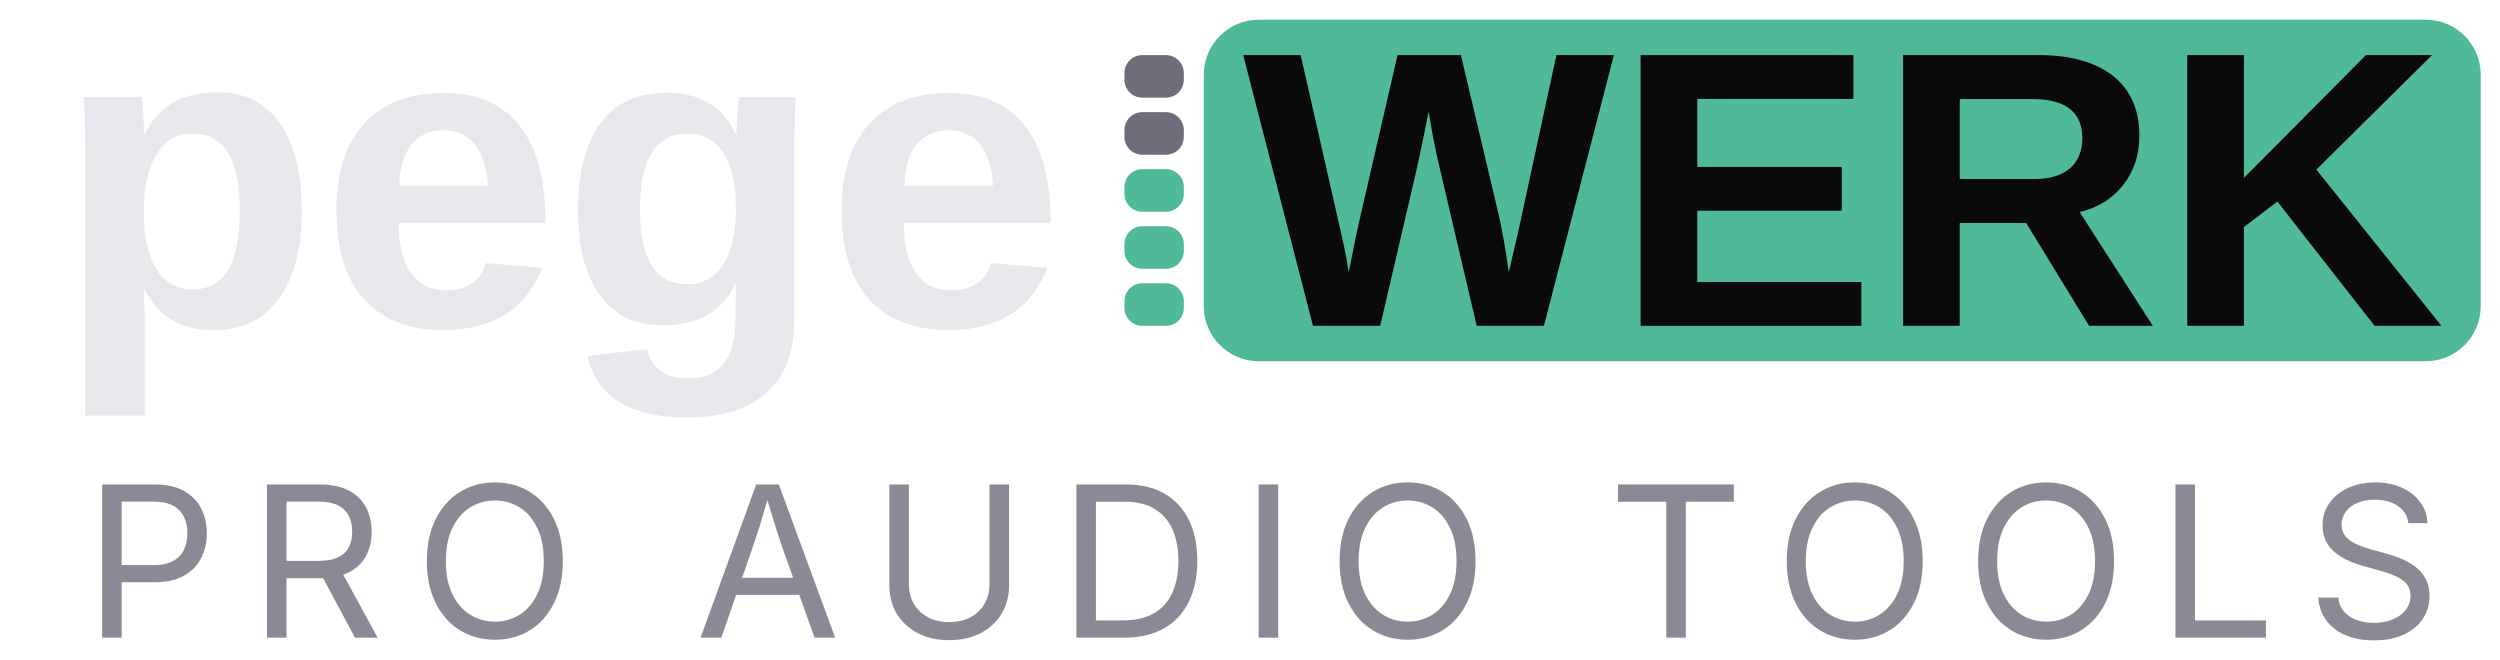
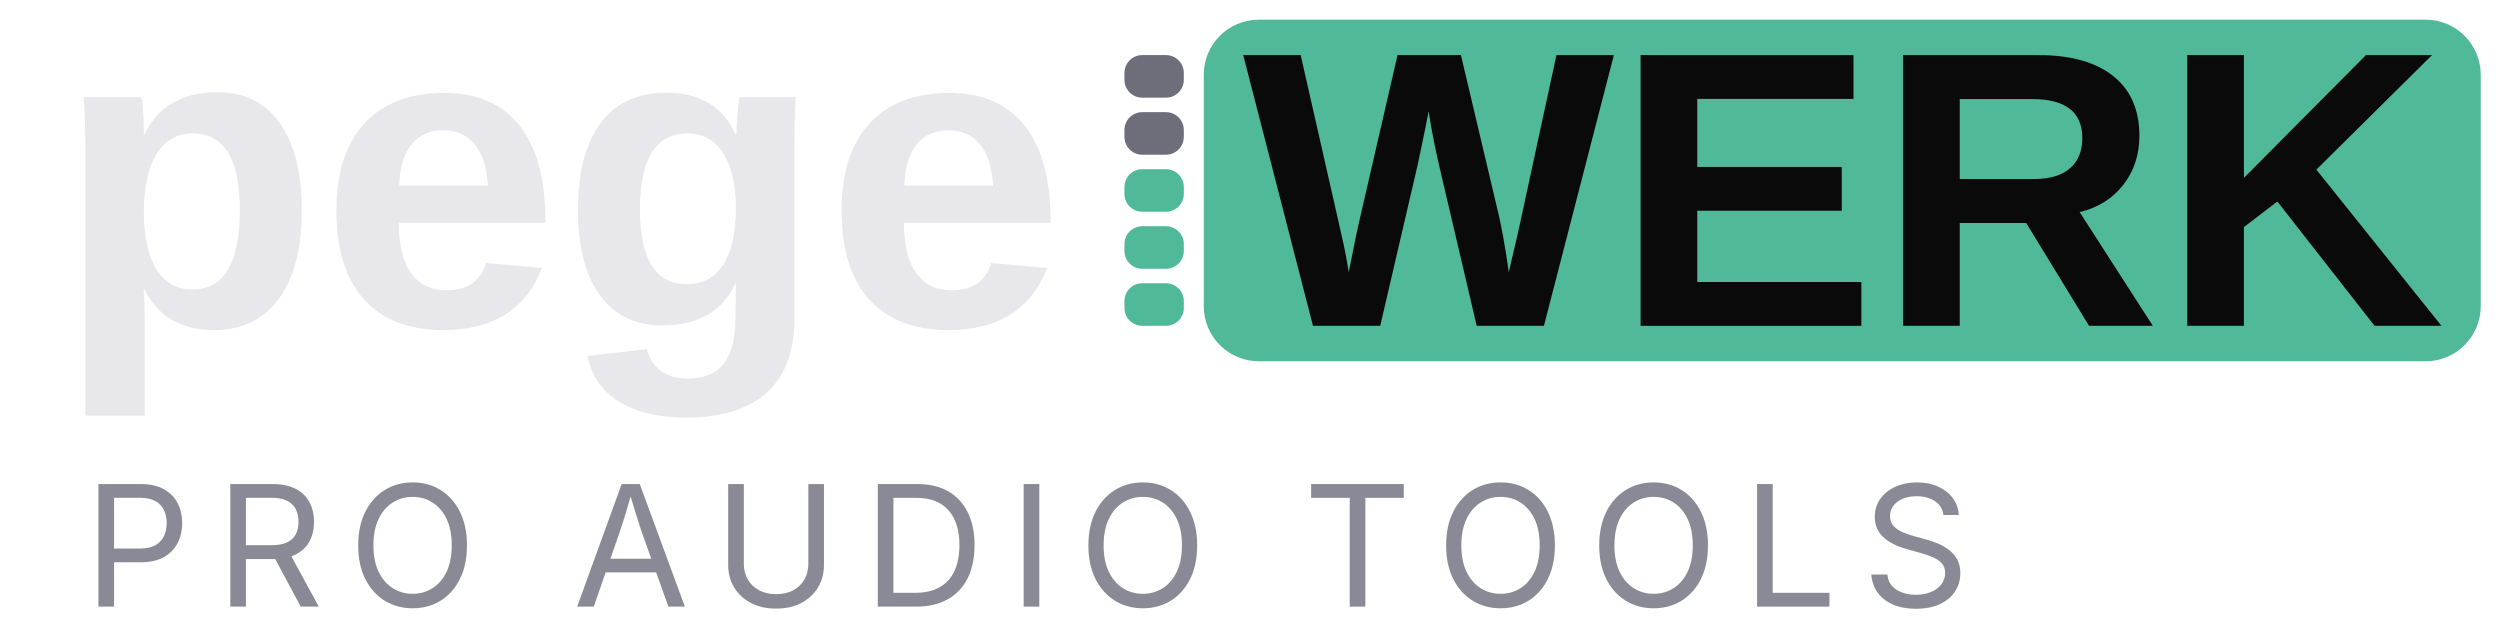
- <svg xmlns="http://www.w3.org/2000/svg" viewBox="0 0 635.3 167.6" role="img" aria-label="pegelWERK, Pro Audio Tools">
+ <svg xmlns="http://www.w3.org/2000/svg" viewBox="0 0 635.3 160.2" role="img" aria-label="pegelWERK, Pro Audio Tools">
  <rect x="305.9" y="5.0" width="324.5" height="86.8" rx="14" fill="#4fb99a" />
  <g transform="translate(14.000,82.799) scale(0.053711,-0.053711)">
    <path transform="translate(0.0,0)" d="M1167 546Q1167 275 1058.5 127.5Q950 -20 752 -20Q517 -20 424 172H418Q424 142 424 -10V-425H143V833Q143 910 141.0 972.0Q139 1034 135 1082H408Q412 1070 414.5 1041.5Q417 1013 418.5 977.0Q420 941 420 906H424Q471 1006 558.0 1055.5Q645 1105 770 1105Q959 1105 1063.0 959.5Q1167 814 1167 546ZM874 546Q874 728 818.5 819.0Q763 910 651 910Q539 910 479.5 812.0Q420 714 420 538Q420 363 479.5 267.5Q539 172 649 172Q762 172 818.0 265.5Q874 359 874 546Z" fill="#e8e8ec" />
    <path transform="translate(1251.0,0)" d="M375 487Q375 329 433.5 248.5Q492 168 600 168Q674 168 721.5 200.5Q769 233 788 297L1053 274Q938 -20 586 -20Q342 -20 211.0 124.5Q80 269 80 546Q80 814 213.0 958.0Q346 1102 590 1102Q823 1102 946.0 947.5Q1069 793 1069 495V487ZM797 663Q789 794 734.0 859.5Q679 925 586 925Q487 925 433.5 856.0Q380 787 377 663Z" fill="#e8e8ec" />
    <path transform="translate(2390.0,0)" d="M596 -434Q398 -434 277.5 -358.5Q157 -283 129 -143L410 -110Q425 -175 474.5 -212.0Q524 -249 604 -249Q721 -249 775.0 -177.0Q829 -105 829 37L831 201H829Q783 101 696.0 51.5Q609 2 481 2Q292 2 188.0 144.0Q84 286 84 550Q84 815 191.0 959.0Q298 1103 502 1103Q620 1103 701.5 1054.5Q783 1006 829 908H834Q834 932 836.0 968.0Q838 1004 841.5 1037.0Q845 1070 848 1082H1114Q1108 974 1108 832V33Q1108 -198 977.0 -316.0Q846 -434 596 -434ZM831 556Q831 723 771.5 816.5Q712 910 602 910Q490 910 433.5 820.0Q377 730 377 550Q377 374 432.5 285.5Q488 197 600 197Q712 197 771.5 290.5Q831 384 831 556Z" fill="#e8e8ec" />
    <path transform="translate(3641.0,0)" d="M375 487Q375 329 433.5 248.5Q492 168 600 168Q674 168 721.5 200.5Q769 233 788 297L1053 274Q938 -20 586 -20Q342 -20 211.0 124.5Q80 269 80 546Q80 814 213.0 958.0Q346 1102 590 1102Q823 1102 946.0 947.5Q1069 793 1069 495V487ZM797 663Q789 794 734.0 859.5Q679 925 586 925Q487 925 433.5 856.0Q380 787 377 663Z" fill="#e8e8ec" />
  </g>
  <g transform="translate(315.831,82.799) scale(0.048828,-0.048828)">
    <path transform="translate(0.0,0)" d="M909 834 715 0H365L2 1409H301L497 546Q510 491 525.5 419.0Q541 347 551 279Q561 326 569.5 370.5Q578 415 587.0 458.5Q596 502 606 545L805 1409H1135L1332 576Q1342 534 1356.5 454.0Q1371 374 1384 279Q1397 337 1408 382L1429 471Q1439 515 1451 572L1632 1409H1931L1567 0H1217L1026 815Q1009 887 994.0 962.0Q979 1037 967 1116Q959 1073 947.0 1015.0Q935 957 924.5 907.0Q914 857 909 834Z" fill="#0a0a0b" />
    <path transform="translate(1933.0,0)" d="M1286 228V0H137V1409H1245V1181H432V827H1184V599H432V228Z" fill="#0a0a0b" />
    <path transform="translate(3299.0,0)" d="M432 535V0H137V1409H841Q1093 1409 1230.0 1300.5Q1367 1192 1367 989Q1367 841 1283.0 733.5Q1199 626 1056 592L1437 0H1105L778 535ZM1070 977Q1070 1078 1005.0 1129.0Q940 1180 810 1180H432V764H818Q942 764 1006.0 820.0Q1070 876 1070 977Z" fill="#0a0a0b" />
    <path transform="translate(4778.0,0)" d="M432 514V0H137V1409H432V770L1067 1409H1411L809 813L1460 0H1112L606 647Z" fill="#0a0a0b" />
  </g>
  <rect x="285.74" y="14.00" width="15.09" height="10.82" rx="4.54" fill="#6e6e7a" />
  <rect x="285.74" y="28.50" width="15.09" height="10.82" rx="4.54" fill="#6e6e7a" />
  <rect x="285.74" y="42.99" width="15.09" height="10.82" rx="4.54" fill="#4fb99a" />
  <rect x="285.74" y="57.49" width="15.09" height="10.82" rx="4.54" fill="#4fb99a" />
  <rect x="285.74" y="71.98" width="15.09" height="10.82" rx="4.54" fill="#4fb99a" />
-   <g transform="translate(21.251,162.047) scale(0.026133,-0.026133)">
-     <path d="M180 0V1490H690Q864 1490 976.5 1426.5Q1089 1363 1143.5 1256.0Q1198 1149 1198.0 1016.0Q1198 883 1143.5 775.0Q1089 667 977.0 603.0Q865 539 691 539H370V0ZM370 706H682Q800 706 872.0 746.5Q944 787 976.5 857.5Q1009 928 1009.0 1016.0Q1009 1104 976.5 1173.5Q944 1243 871.5 1283.0Q799 1323 680 1323H370Z" fill="#8a8a96" />
-   </g>
-   <g transform="translate(63.136,162.047) scale(0.026133,-0.026133)">
-     <path d="M180 0V1490H690Q864 1490 976.5 1430.5Q1089 1371 1143.5 1267.0Q1198 1163 1198.0 1030.0Q1198 897 1143.5 795.0Q1089 693 977 636Q951 622 922 612L1256 0H1036L726 579Q709 578 691 578H370V0ZM370 747H682Q800 747 871.5 781.5Q943 816 976.0 879.5Q1009 943 1009 1030Q1009 1119 976.0 1184.5Q943 1250 871.0 1286.5Q799 1323 680 1323H370Z" fill="#8a8a96" />
-   </g>
-   <g transform="translate(105.282,162.047) scale(0.026133,-0.026133)">
-     <path d="M784 -20Q593 -20 443.5 72.5Q294 165 208.0 336.5Q122 508 122 744Q122 981 208.0 1152.5Q294 1324 443.5 1417.0Q593 1510 784 1510Q975 1510 1124.0 1417.0Q1273 1324 1358.5 1152.5Q1444 981 1444 744Q1444 508 1358.5 336.5Q1273 165 1124.0 72.5Q975 -20 784 -20ZM784 156Q917 156 1024.5 223.5Q1132 291 1195.5 422.5Q1259 554 1259 744Q1259 936 1195.5 1067.5Q1132 1199 1024.5 1266.5Q917 1334 784 1334Q650 1334 542.0 1266.0Q434 1198 370.5 1066.5Q307 935 307 744Q307 554 370.5 423.0Q434 292 542.0 224.0Q650 156 784 156Z" fill="#8a8a96" />
-   </g>
-   <g transform="translate(176.666,162.047) scale(0.026133,-0.026133)">
-     <path d="M52 0 593 1490H813L1361 0H1161L1012 416H398L254 0ZM953 582 845 884Q816 966 778 1089Q746 1190 702 1338Q659 1188 627 1085Q587 960 561 884L456 582Z" fill="#8a8a96" />
-   </g>
-   <g transform="translate(221.295,162.047) scale(0.026133,-0.026133)">
-     <path d="M763 -24Q587 -24 455.5 45.0Q324 114 252.0 234.0Q180 354 180 507V1490H370V522Q370 415 417.5 331.5Q465 248 553.0 200.0Q641 152 763 152Q885 152 972.5 200.0Q1060 248 1107.0 331.5Q1154 415 1154 522V1490H1344V507Q1344 354 1272.0 234.0Q1200 114 1069.5 45.0Q939 -24 763 -24Z" fill="#8a8a96" />
-   </g>
-   <g transform="translate(268.824,162.047) scale(0.026133,-0.026133)">
-     <path d="M645 0H180V1490H664Q882 1490 1036.5 1401.0Q1191 1312 1273.5 1145.5Q1356 979 1356 748Q1356 515 1273.0 347.5Q1190 180 1031.0 90.0Q872 0 645 0ZM370 168H633Q815 168 934.5 237.5Q1054 307 1113.0 437.0Q1172 567 1172 748Q1172 927 1113.5 1055.5Q1055 1184 939.5 1253.0Q824 1322 651 1322H370Z" fill="#8a8a96" />
-   </g>
-   <g transform="translate(315.152,162.047) scale(0.026133,-0.026133)">
-     <path d="M370 1490V0H180V1490Z" fill="#8a8a96" />
-   </g>
-   <g transform="translate(337.229,162.047) scale(0.026133,-0.026133)">
-     <path d="M784 -20Q593 -20 443.5 72.5Q294 165 208.0 336.5Q122 508 122 744Q122 981 208.0 1152.5Q294 1324 443.5 1417.0Q593 1510 784 1510Q975 1510 1124.0 1417.0Q1273 1324 1358.5 1152.5Q1444 981 1444 744Q1444 508 1358.5 336.5Q1273 165 1124.0 72.5Q975 -20 784 -20ZM784 156Q917 156 1024.5 223.5Q1132 291 1195.5 422.5Q1259 554 1259 744Q1259 936 1195.5 1067.5Q1132 1199 1024.5 1266.5Q917 1334 784 1334Q650 1334 542.0 1266.0Q434 1198 370.5 1066.5Q307 935 307 744Q307 554 370.5 423.0Q434 292 542.0 224.0Q650 156 784 156Z" fill="#8a8a96" />
-   </g>
-   <g transform="translate(408.612,162.047) scale(0.026133,-0.026133)">
-     <path d="M98 1322V1490H1224V1322H757V0H567V1322Z" fill="#8a8a96" />
-   </g>
-   <g transform="translate(450.863,162.047) scale(0.026133,-0.026133)">
-     <path d="M784 -20Q593 -20 443.5 72.5Q294 165 208.0 336.5Q122 508 122 744Q122 981 208.0 1152.5Q294 1324 443.5 1417.0Q593 1510 784 1510Q975 1510 1124.0 1417.0Q1273 1324 1358.5 1152.5Q1444 981 1444 744Q1444 508 1358.5 336.5Q1273 165 1124.0 72.5Q975 -20 784 -20ZM784 156Q917 156 1024.5 223.5Q1132 291 1195.5 422.5Q1259 554 1259 744Q1259 936 1195.5 1067.5Q1132 1199 1024.5 1266.5Q917 1334 784 1334Q650 1334 542.0 1266.0Q434 1198 370.5 1066.5Q307 935 307 744Q307 554 370.5 423.0Q434 292 542.0 224.0Q650 156 784 156Z" fill="#8a8a96" />
-   </g>
-   <g transform="translate(499.490,162.047) scale(0.026133,-0.026133)">
-     <path d="M784 -20Q593 -20 443.5 72.5Q294 165 208.0 336.5Q122 508 122 744Q122 981 208.0 1152.5Q294 1324 443.5 1417.0Q593 1510 784 1510Q975 1510 1124.0 1417.0Q1273 1324 1358.5 1152.5Q1444 981 1444 744Q1444 508 1358.5 336.5Q1273 165 1124.0 72.5Q975 -20 784 -20ZM784 156Q917 156 1024.5 223.5Q1132 291 1195.5 422.5Q1259 554 1259 744Q1259 936 1195.5 1067.5Q1132 1199 1024.5 1266.5Q917 1334 784 1334Q650 1334 542.0 1266.0Q434 1198 370.5 1066.5Q307 935 307 744Q307 554 370.5 423.0Q434 292 542.0 224.0Q650 156 784 156Z" fill="#8a8a96" />
-   </g>
-   <g transform="translate(548.117,162.047) scale(0.026133,-0.026133)">
-     <path d="M180 0V1490H370V168H1060V0Z" fill="#8a8a96" />
-   </g>
-   <g transform="translate(586.083,162.047) scale(0.026133,-0.026133)">
-     <path d="M657 -26Q496 -26 377.5 26.0Q259 78 192.0 171.5Q125 265 116 390H311Q319 306 368.0 251.5Q417 197 493.5 170.5Q570 144 657 144Q758 144 838.5 177.0Q919 210 966.0 270.0Q1013 330 1013 409Q1013 481 972.5 526.0Q932 571 865.0 600.0Q798 629 718 651L538 702Q358 753 258.0 848.0Q158 943 158 1091Q158 1217 226.0 1311.5Q294 1406 410.0 1458.0Q526 1510 670 1510Q817 1510 930.0 1458.0Q1043 1406 1108.5 1316.5Q1174 1227 1178 1114H992Q979 1223 888.0 1282.5Q797 1342 664 1342Q568 1342 495.5 1310.5Q423 1279 383.0 1224.5Q343 1170 343 1100Q343 1022 391.5 974.5Q440 927 506.5 900.5Q573 874 627 859L776 818Q836 802 908.5 774.0Q981 746 1047.0 699.5Q1113 653 1155.5 581.5Q1198 510 1198 406Q1198 284 1134.5 186.0Q1071 88 950.0 31.0Q829 -26 657 -26Z" fill="#8a8a96" />
+   <g transform="translate(21.251,122.6) scale(0.80) translate(-21.251,-122.6)">
+     <g transform="translate(21.251,162.047) scale(0.026133,-0.026133)">
+       <path d="M180 0V1490H690Q864 1490 976.5 1426.5Q1089 1363 1143.5 1256.0Q1198 1149 1198.0 1016.0Q1198 883 1143.5 775.0Q1089 667 977.0 603.0Q865 539 691 539H370V0ZM370 706H682Q800 706 872.0 746.5Q944 787 976.5 857.5Q1009 928 1009.0 1016.0Q1009 1104 976.5 1173.5Q944 1243 871.5 1283.0Q799 1323 680 1323H370Z" fill="#8a8a96" />
+     </g>
+     <g transform="translate(63.136,162.047) scale(0.026133,-0.026133)">
+       <path d="M180 0V1490H690Q864 1490 976.5 1430.5Q1089 1371 1143.5 1267.0Q1198 1163 1198.0 1030.0Q1198 897 1143.5 795.0Q1089 693 977 636Q951 622 922 612L1256 0H1036L726 579Q709 578 691 578H370V0ZM370 747H682Q800 747 871.5 781.5Q943 816 976.0 879.5Q1009 943 1009 1030Q1009 1119 976.0 1184.5Q943 1250 871.0 1286.5Q799 1323 680 1323H370Z" fill="#8a8a96" />
+     </g>
+     <g transform="translate(105.282,162.047) scale(0.026133,-0.026133)">
+       <path d="M784 -20Q593 -20 443.5 72.5Q294 165 208.0 336.5Q122 508 122 744Q122 981 208.0 1152.5Q294 1324 443.5 1417.0Q593 1510 784 1510Q975 1510 1124.0 1417.0Q1273 1324 1358.5 1152.5Q1444 981 1444 744Q1444 508 1358.5 336.5Q1273 165 1124.0 72.5Q975 -20 784 -20ZM784 156Q917 156 1024.5 223.5Q1132 291 1195.5 422.5Q1259 554 1259 744Q1259 936 1195.5 1067.5Q1132 1199 1024.5 1266.5Q917 1334 784 1334Q650 1334 542.0 1266.0Q434 1198 370.5 1066.5Q307 935 307 744Q307 554 370.5 423.0Q434 292 542.0 224.0Q650 156 784 156Z" fill="#8a8a96" />
+     </g>
+     <g transform="translate(176.666,162.047) scale(0.026133,-0.026133)">
+       <path d="M52 0 593 1490H813L1361 0H1161L1012 416H398L254 0ZM953 582 845 884Q816 966 778 1089Q746 1190 702 1338Q659 1188 627 1085Q587 960 561 884L456 582Z" fill="#8a8a96" />
+     </g>
+     <g transform="translate(221.295,162.047) scale(0.026133,-0.026133)">
+       <path d="M763 -24Q587 -24 455.5 45.0Q324 114 252.0 234.0Q180 354 180 507V1490H370V522Q370 415 417.5 331.5Q465 248 553.0 200.0Q641 152 763 152Q885 152 972.5 200.0Q1060 248 1107.0 331.5Q1154 415 1154 522V1490H1344V507Q1344 354 1272.0 234.0Q1200 114 1069.5 45.0Q939 -24 763 -24Z" fill="#8a8a96" />
+     </g>
+     <g transform="translate(268.824,162.047) scale(0.026133,-0.026133)">
+       <path d="M645 0H180V1490H664Q882 1490 1036.5 1401.0Q1191 1312 1273.5 1145.5Q1356 979 1356 748Q1356 515 1273.0 347.5Q1190 180 1031.0 90.0Q872 0 645 0ZM370 168H633Q815 168 934.5 237.5Q1054 307 1113.0 437.0Q1172 567 1172 748Q1172 927 1113.5 1055.5Q1055 1184 939.5 1253.0Q824 1322 651 1322H370Z" fill="#8a8a96" />
+     </g>
+     <g transform="translate(315.152,162.047) scale(0.026133,-0.026133)">
+       <path d="M370 1490V0H180V1490Z" fill="#8a8a96" />
+     </g>
+     <g transform="translate(337.229,162.047) scale(0.026133,-0.026133)">
+       <path d="M784 -20Q593 -20 443.5 72.5Q294 165 208.0 336.5Q122 508 122 744Q122 981 208.0 1152.5Q294 1324 443.5 1417.0Q593 1510 784 1510Q975 1510 1124.0 1417.0Q1273 1324 1358.5 1152.5Q1444 981 1444 744Q1444 508 1358.5 336.5Q1273 165 1124.0 72.5Q975 -20 784 -20ZM784 156Q917 156 1024.5 223.5Q1132 291 1195.5 422.5Q1259 554 1259 744Q1259 936 1195.5 1067.5Q1132 1199 1024.5 1266.5Q917 1334 784 1334Q650 1334 542.0 1266.0Q434 1198 370.5 1066.5Q307 935 307 744Q307 554 370.5 423.0Q434 292 542.0 224.0Q650 156 784 156Z" fill="#8a8a96" />
+     </g>
+     <g transform="translate(408.612,162.047) scale(0.026133,-0.026133)">
+       <path d="M98 1322V1490H1224V1322H757V0H567V1322Z" fill="#8a8a96" />
+     </g>
+     <g transform="translate(450.863,162.047) scale(0.026133,-0.026133)">
+       <path d="M784 -20Q593 -20 443.5 72.5Q294 165 208.0 336.5Q122 508 122 744Q122 981 208.0 1152.5Q294 1324 443.5 1417.0Q593 1510 784 1510Q975 1510 1124.0 1417.0Q1273 1324 1358.5 1152.5Q1444 981 1444 744Q1444 508 1358.5 336.5Q1273 165 1124.0 72.5Q975 -20 784 -20ZM784 156Q917 156 1024.5 223.5Q1132 291 1195.5 422.5Q1259 554 1259 744Q1259 936 1195.5 1067.5Q1132 1199 1024.5 1266.5Q917 1334 784 1334Q650 1334 542.0 1266.0Q434 1198 370.5 1066.5Q307 935 307 744Q307 554 370.5 423.0Q434 292 542.0 224.0Q650 156 784 156Z" fill="#8a8a96" />
+     </g>
+     <g transform="translate(499.490,162.047) scale(0.026133,-0.026133)">
+       <path d="M784 -20Q593 -20 443.5 72.5Q294 165 208.0 336.5Q122 508 122 744Q122 981 208.0 1152.5Q294 1324 443.5 1417.0Q593 1510 784 1510Q975 1510 1124.0 1417.0Q1273 1324 1358.5 1152.5Q1444 981 1444 744Q1444 508 1358.5 336.5Q1273 165 1124.0 72.5Q975 -20 784 -20ZM784 156Q917 156 1024.5 223.5Q1132 291 1195.5 422.5Q1259 554 1259 744Q1259 936 1195.5 1067.5Q1132 1199 1024.5 1266.5Q917 1334 784 1334Q650 1334 542.0 1266.0Q434 1198 370.5 1066.5Q307 935 307 744Q307 554 370.5 423.0Q434 292 542.0 224.0Q650 156 784 156Z" fill="#8a8a96" />
+     </g>
+     <g transform="translate(548.117,162.047) scale(0.026133,-0.026133)">
+       <path d="M180 0V1490H370V168H1060V0Z" fill="#8a8a96" />
+     </g>
+     <g transform="translate(586.083,162.047) scale(0.026133,-0.026133)">
+       <path d="M657 -26Q496 -26 377.5 26.0Q259 78 192.0 171.5Q125 265 116 390H311Q319 306 368.0 251.5Q417 197 493.5 170.5Q570 144 657 144Q758 144 838.5 177.0Q919 210 966.0 270.0Q1013 330 1013 409Q1013 481 972.5 526.0Q932 571 865.0 600.0Q798 629 718 651L538 702Q358 753 258.0 848.0Q158 943 158 1091Q158 1217 226.0 1311.5Q294 1406 410.0 1458.0Q526 1510 670 1510Q817 1510 930.0 1458.0Q1043 1406 1108.5 1316.5Q1174 1227 1178 1114H992Q979 1223 888.0 1282.5Q797 1342 664 1342Q568 1342 495.5 1310.5Q423 1279 383.0 1224.5Q343 1170 343 1100Q343 1022 391.5 974.5Q440 927 506.5 900.5Q573 874 627 859L776 818Q836 802 908.5 774.0Q981 746 1047.0 699.5Q1113 653 1155.5 581.5Q1198 510 1198 406Q1198 284 1134.5 186.0Q1071 88 950.0 31.0Q829 -26 657 -26Z" fill="#8a8a96" />
+     </g>
  </g>
</svg>
